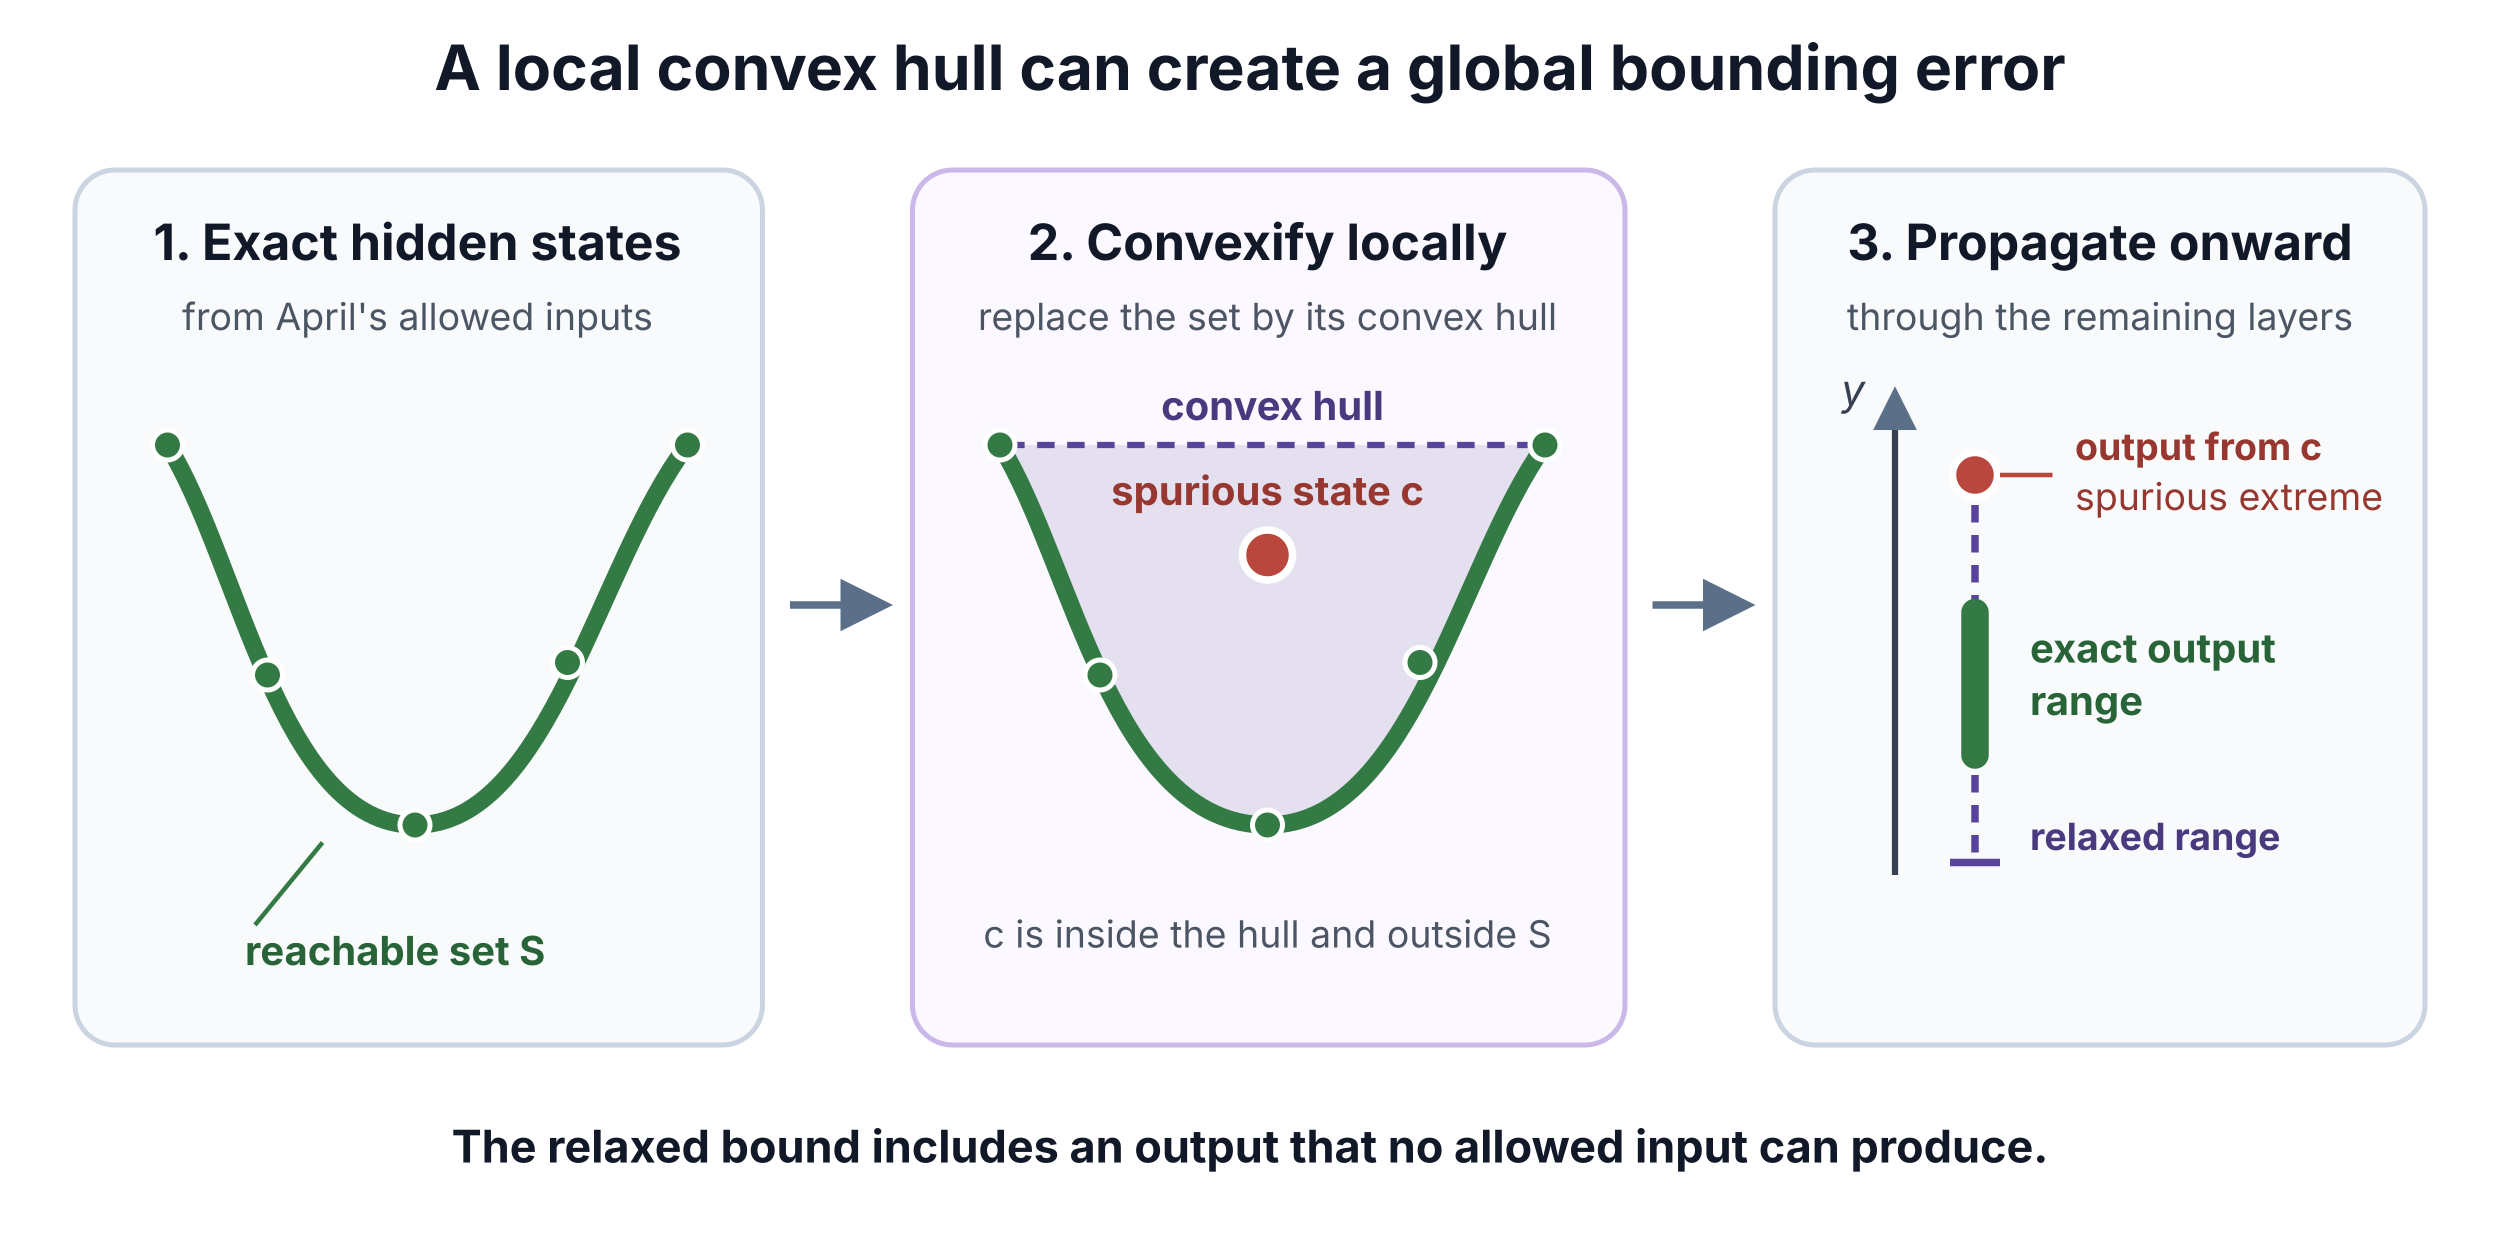
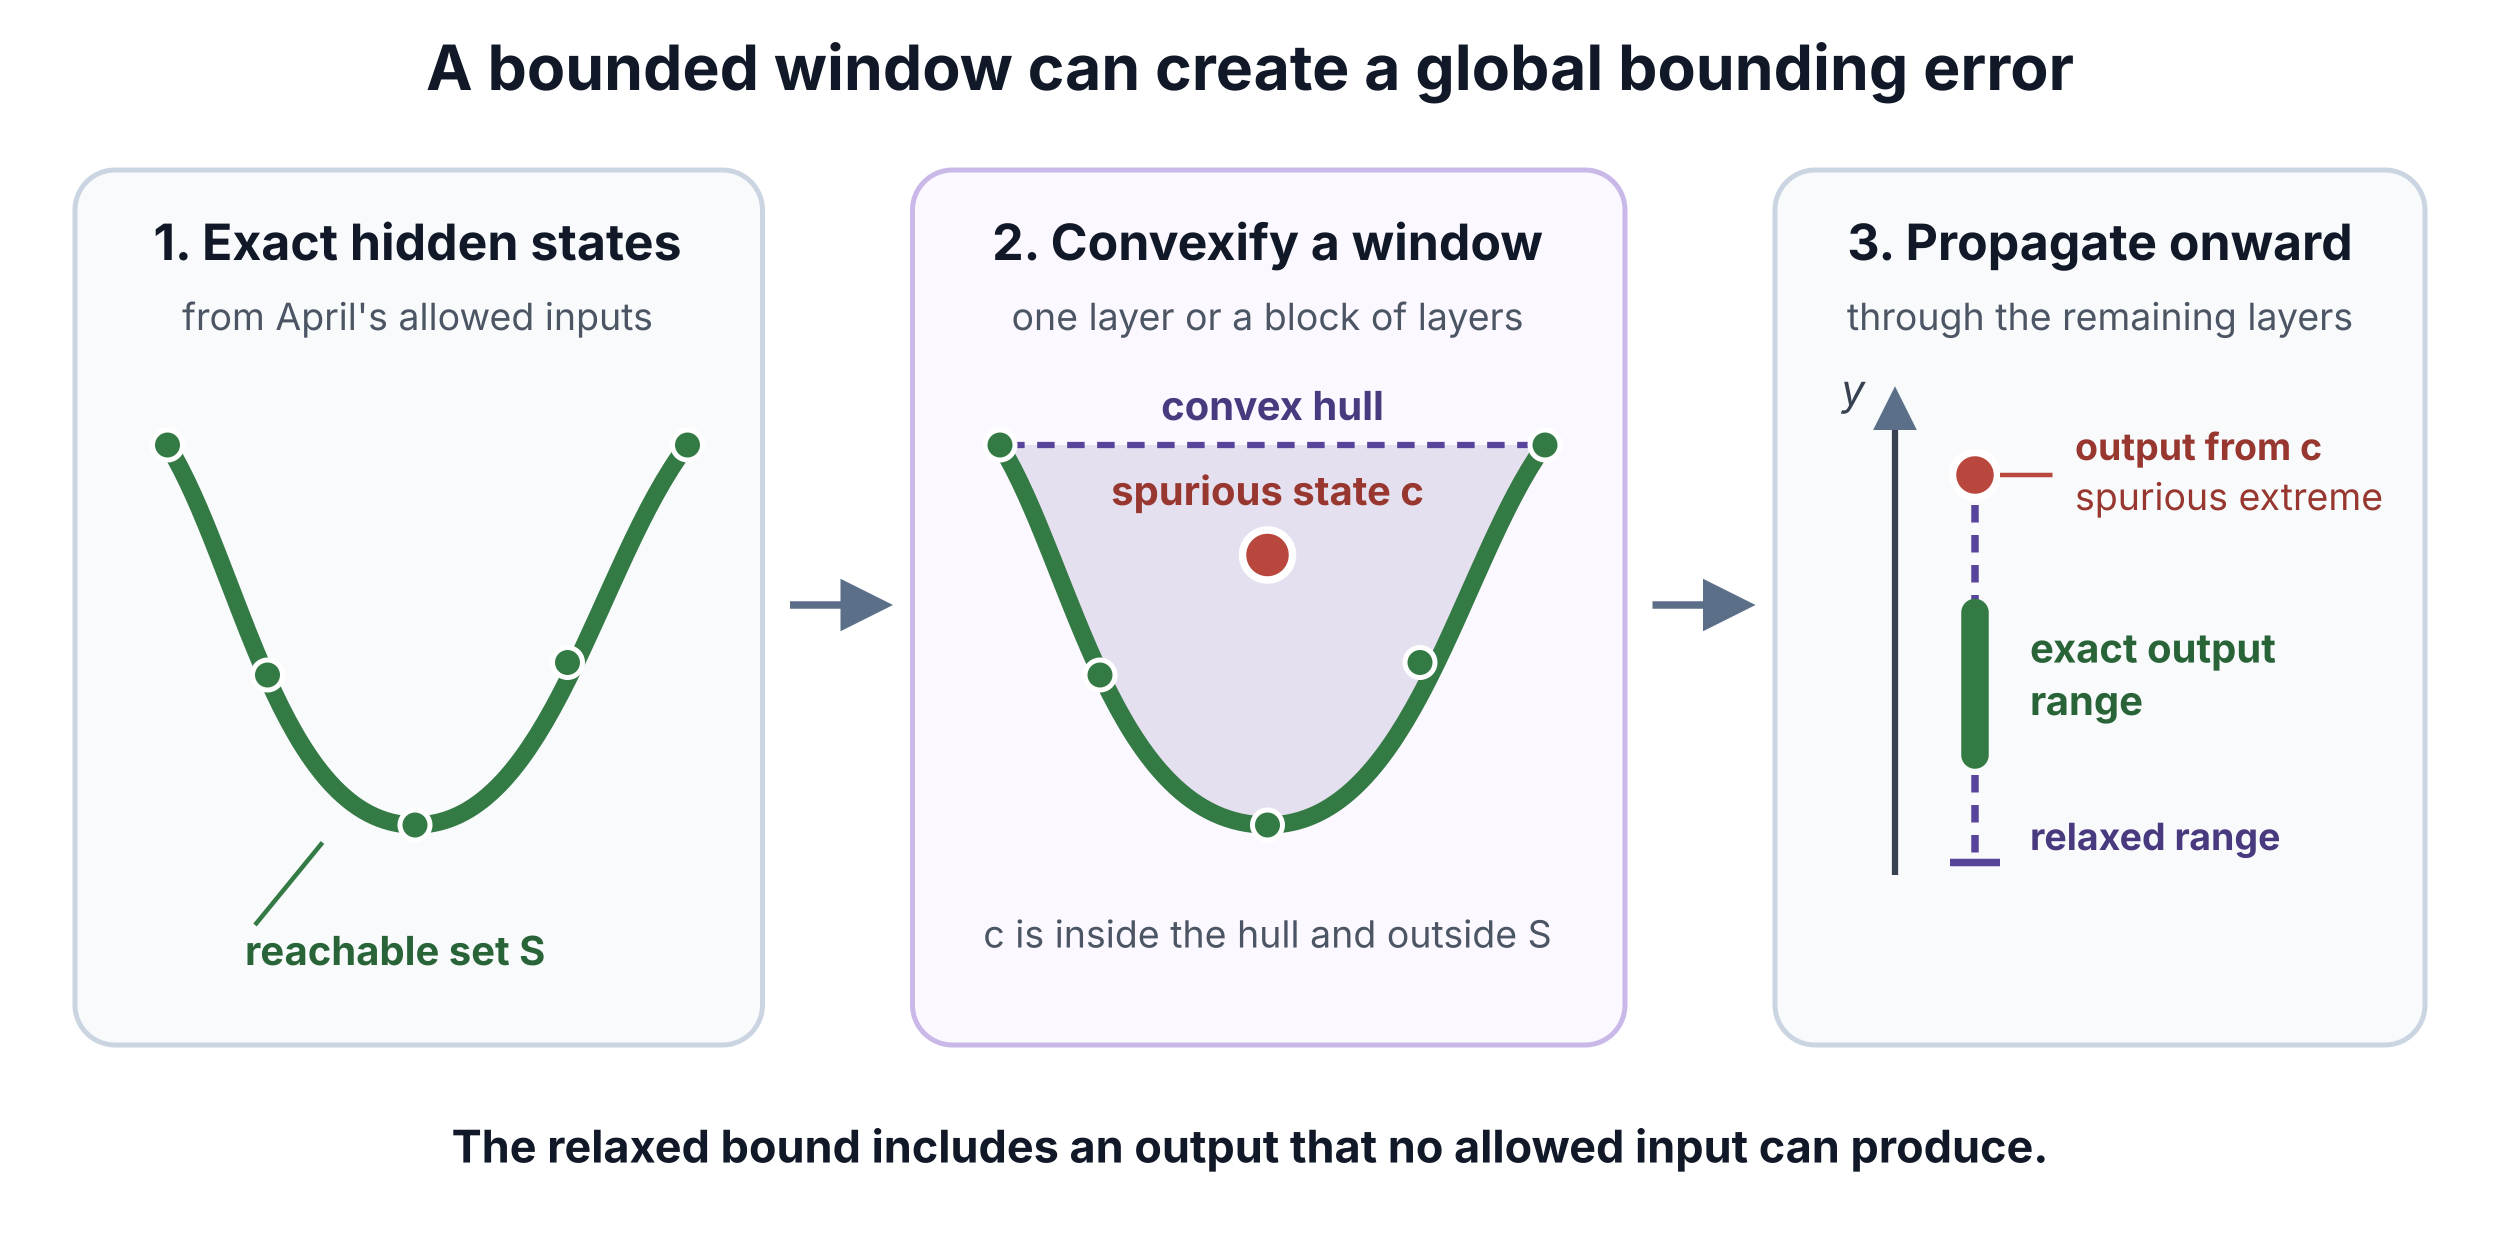
<svg xmlns="http://www.w3.org/2000/svg" viewBox="0 0 1000 500" role="img" aria-labelledby="title desc">
  <defs>
    <marker id="arrow" viewBox="0 0 10 10" refX="8" refY="5" markerWidth="7" markerHeight="7" orient="auto">
      <path d="M 0 0 L 10 5 L 0 10 Z" fill="#5b7088" />
    </marker>
  </defs>
  <rect width="1000" height="500" fill="#ffffff" />
  <g font-family="-apple-system, BlinkMacSystemFont, 'Segoe UI', sans-serif">
-     <text x="500" y="36" text-anchor="middle" font-size="25" font-weight="650" fill="#111827">A local convex hull can create a global bounding error</text>
+     <text x="500" y="36" text-anchor="middle" font-size="25" font-weight="650" fill="#111827">A bounded window can create a global bounding error</text>
    <rect x="30" y="68" width="275" height="350" rx="16" fill="#f8fafc" stroke="#cbd5e1" stroke-width="2" />
    <rect x="365" y="68" width="285" height="350" rx="16" fill="#fbf8ff" stroke="#c9b8e8" stroke-width="2" />
    <rect x="710" y="68" width="260" height="350" rx="16" fill="#f8fafc" stroke="#cbd5e1" stroke-width="2" />
    <text x="167" y="104" text-anchor="middle" font-size="20" font-weight="650" fill="#111827">1. Exact hidden states</text>
-     <text x="507" y="104" text-anchor="middle" font-size="20" font-weight="650" fill="#111827">2. Convexify locally</text>
+     <text x="507" y="104" text-anchor="middle" font-size="20" font-weight="650" fill="#111827">2. Convexify a window</text>
    <text x="840" y="104" text-anchor="middle" font-size="20" font-weight="650" fill="#111827">3. Propagate onward</text>
    <text x="167" y="132" text-anchor="middle" font-size="15" fill="#4b5563">from April's allowed inputs</text>
-     <text x="507" y="132" text-anchor="middle" font-size="15" fill="#4b5563">replace the set by its convex hull</text>
+     <text x="507" y="132" text-anchor="middle" font-size="15" fill="#4b5563">one layer or a block of layers</text>
    <text x="840" y="132" text-anchor="middle" font-size="15" fill="#4b5563">through the remaining layers</text>
    <line x1="316" y1="242" x2="353" y2="242" stroke="#5b7088" stroke-width="3" marker-end="url(#arrow)" />
    <line x1="661" y1="242" x2="698" y2="242" stroke="#5b7088" stroke-width="3" marker-end="url(#arrow)" />
    <g fill="none" stroke="#347a45" stroke-width="7" stroke-linecap="round">
      <path d="M 67 178 C 96 225 112 330 166 330 C 220 330 239 225 275 178" />
    </g>
    <g fill="#347a45" stroke="#ffffff" stroke-width="2">
      <circle cx="67" cy="178" r="6" />
      <circle cx="107" cy="270" r="6" />
      <circle cx="166" cy="330" r="6" />
      <circle cx="227" cy="265" r="6" />
      <circle cx="275" cy="178" r="6" />
    </g>
    <path d="M 102 370 L 129 337" fill="none" stroke="#347a45" stroke-width="1.8" />
    <text x="98" y="386" font-size="16" font-weight="650" fill="#286437">reachable set S</text>
    <path d="M 400 178 C 429 225 445 330 507 330 C 565 330 584 225 618 178 L 400 178 Z" fill="#e5e0ef" stroke="#59449b" stroke-width="2.5" stroke-dasharray="7 5" />
    <path d="M 400 178 C 429 225 445 330 507 330 C 565 330 584 225 618 178" fill="none" stroke="#347a45" stroke-width="7" stroke-linecap="round" />
    <g fill="#347a45" stroke="#ffffff" stroke-width="2">
      <circle cx="400" cy="178" r="6" />
      <circle cx="440" cy="270" r="6" />
      <circle cx="507" cy="330" r="6" />
      <circle cx="568" cy="265" r="6" />
      <circle cx="618" cy="178" r="6" />
    </g>
    <text x="509" y="168" text-anchor="middle" font-size="16" font-weight="650" fill="#49397f">convex hull</text>
    <circle cx="507" cy="222" r="10" fill="#b9473e" stroke="#ffffff" stroke-width="3" />
    <text x="507" y="202" text-anchor="middle" font-size="16" font-weight="650" fill="#97372f">spurious state c</text>
    <text x="507" y="379" text-anchor="middle" font-size="15" fill="#4b5563">c is inside the hull and outside S</text>
    <line x1="758" y1="350" x2="758" y2="158" stroke="#374151" stroke-width="2.5" marker-end="url(#arrow)" />
    <text x="746" y="162" text-anchor="end" font-size="17" font-style="italic" fill="#374151">y</text>
    <line x1="790" y1="190" x2="790" y2="345" stroke="#59449b" stroke-width="3" stroke-dasharray="7 5" />
    <line x1="780" y1="190" x2="800" y2="190" stroke="#59449b" stroke-width="3" />
    <line x1="780" y1="345" x2="800" y2="345" stroke="#59449b" stroke-width="3" />
    <text x="812" y="340" font-size="15" font-weight="650" fill="#49397f">relaxed range</text>
    <line x1="790" y1="245" x2="790" y2="302" stroke="#347a45" stroke-width="11" stroke-linecap="round" />
    <text x="812" y="265" font-size="16" font-weight="650" fill="#286437">exact output</text>
    <text x="812" y="286" font-size="16" font-weight="650" fill="#286437">range</text>
    <circle cx="790" cy="190" r="9" fill="#b9473e" stroke="#ffffff" stroke-width="3" />
    <line x1="800" y1="190" x2="821" y2="190" stroke="#b9473e" stroke-width="1.8" />
    <text x="830" y="184" font-size="15" font-weight="650" fill="#97372f">output from c</text>
    <text x="830" y="204" font-size="15" fill="#97372f">spurious extreme</text>
    <text x="500" y="465" text-anchor="middle" font-size="18" font-weight="650" fill="#111827">The relaxed bound includes an output that no allowed input can produce.</text>
  </g>
</svg>
